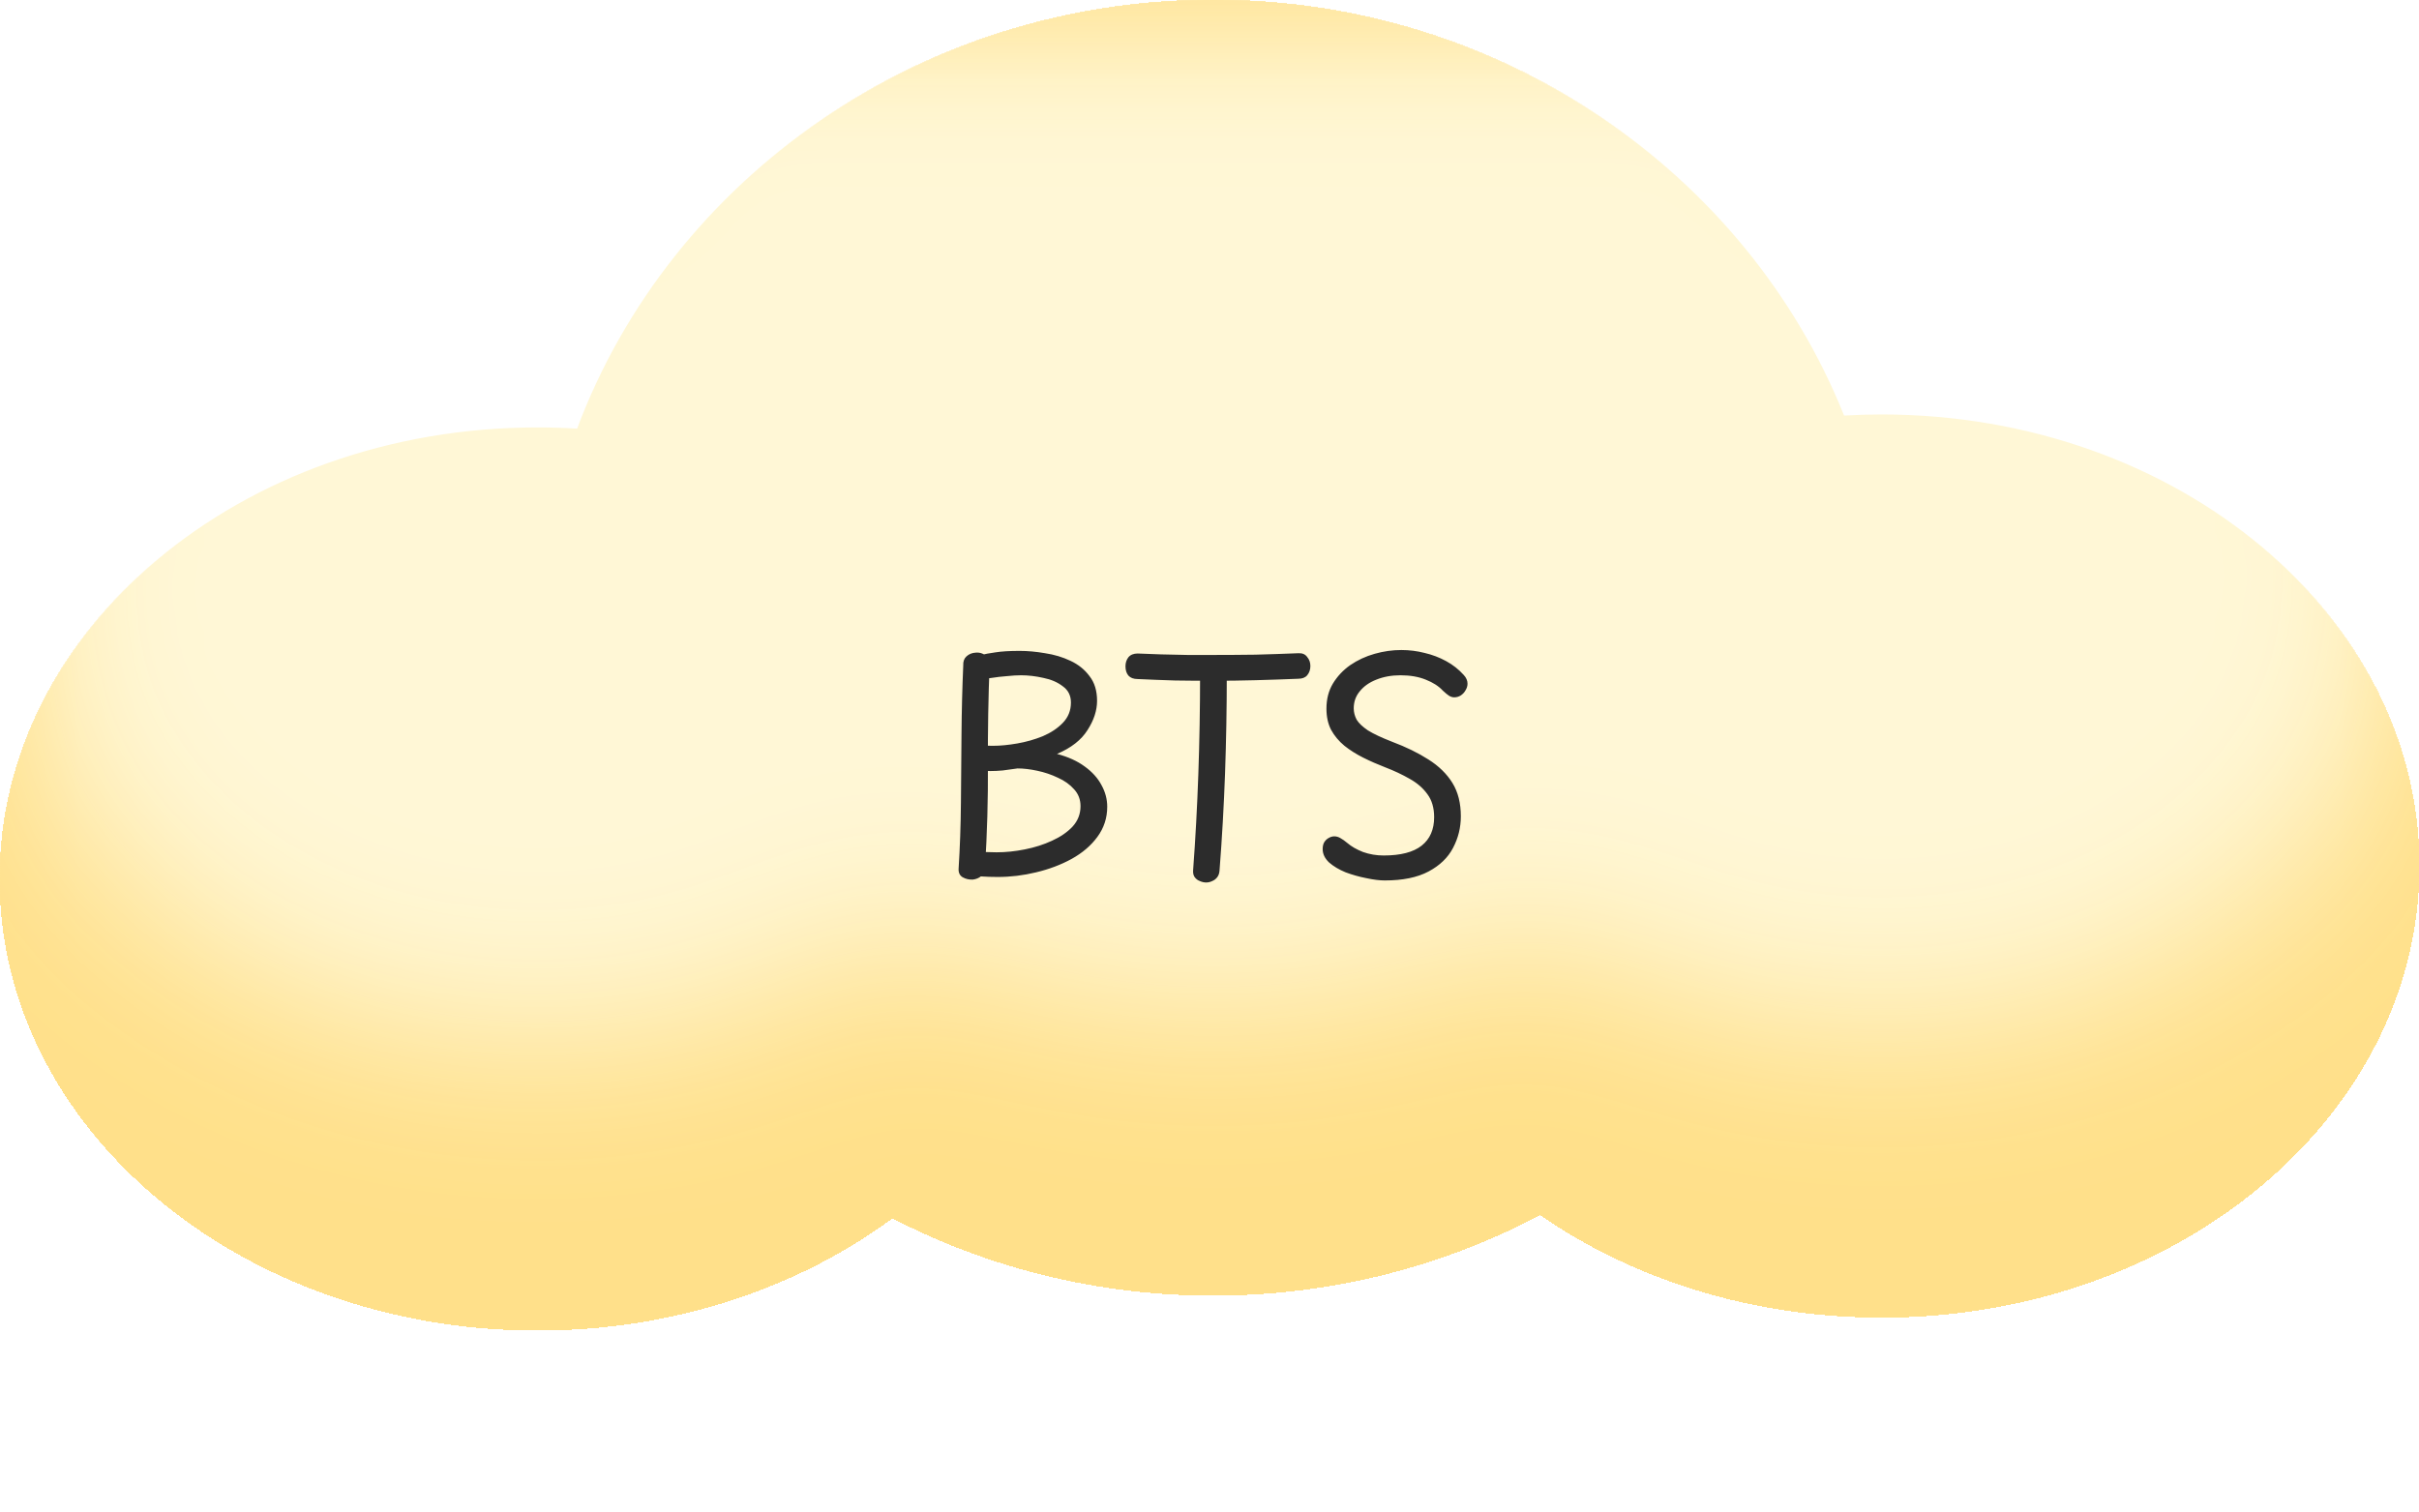
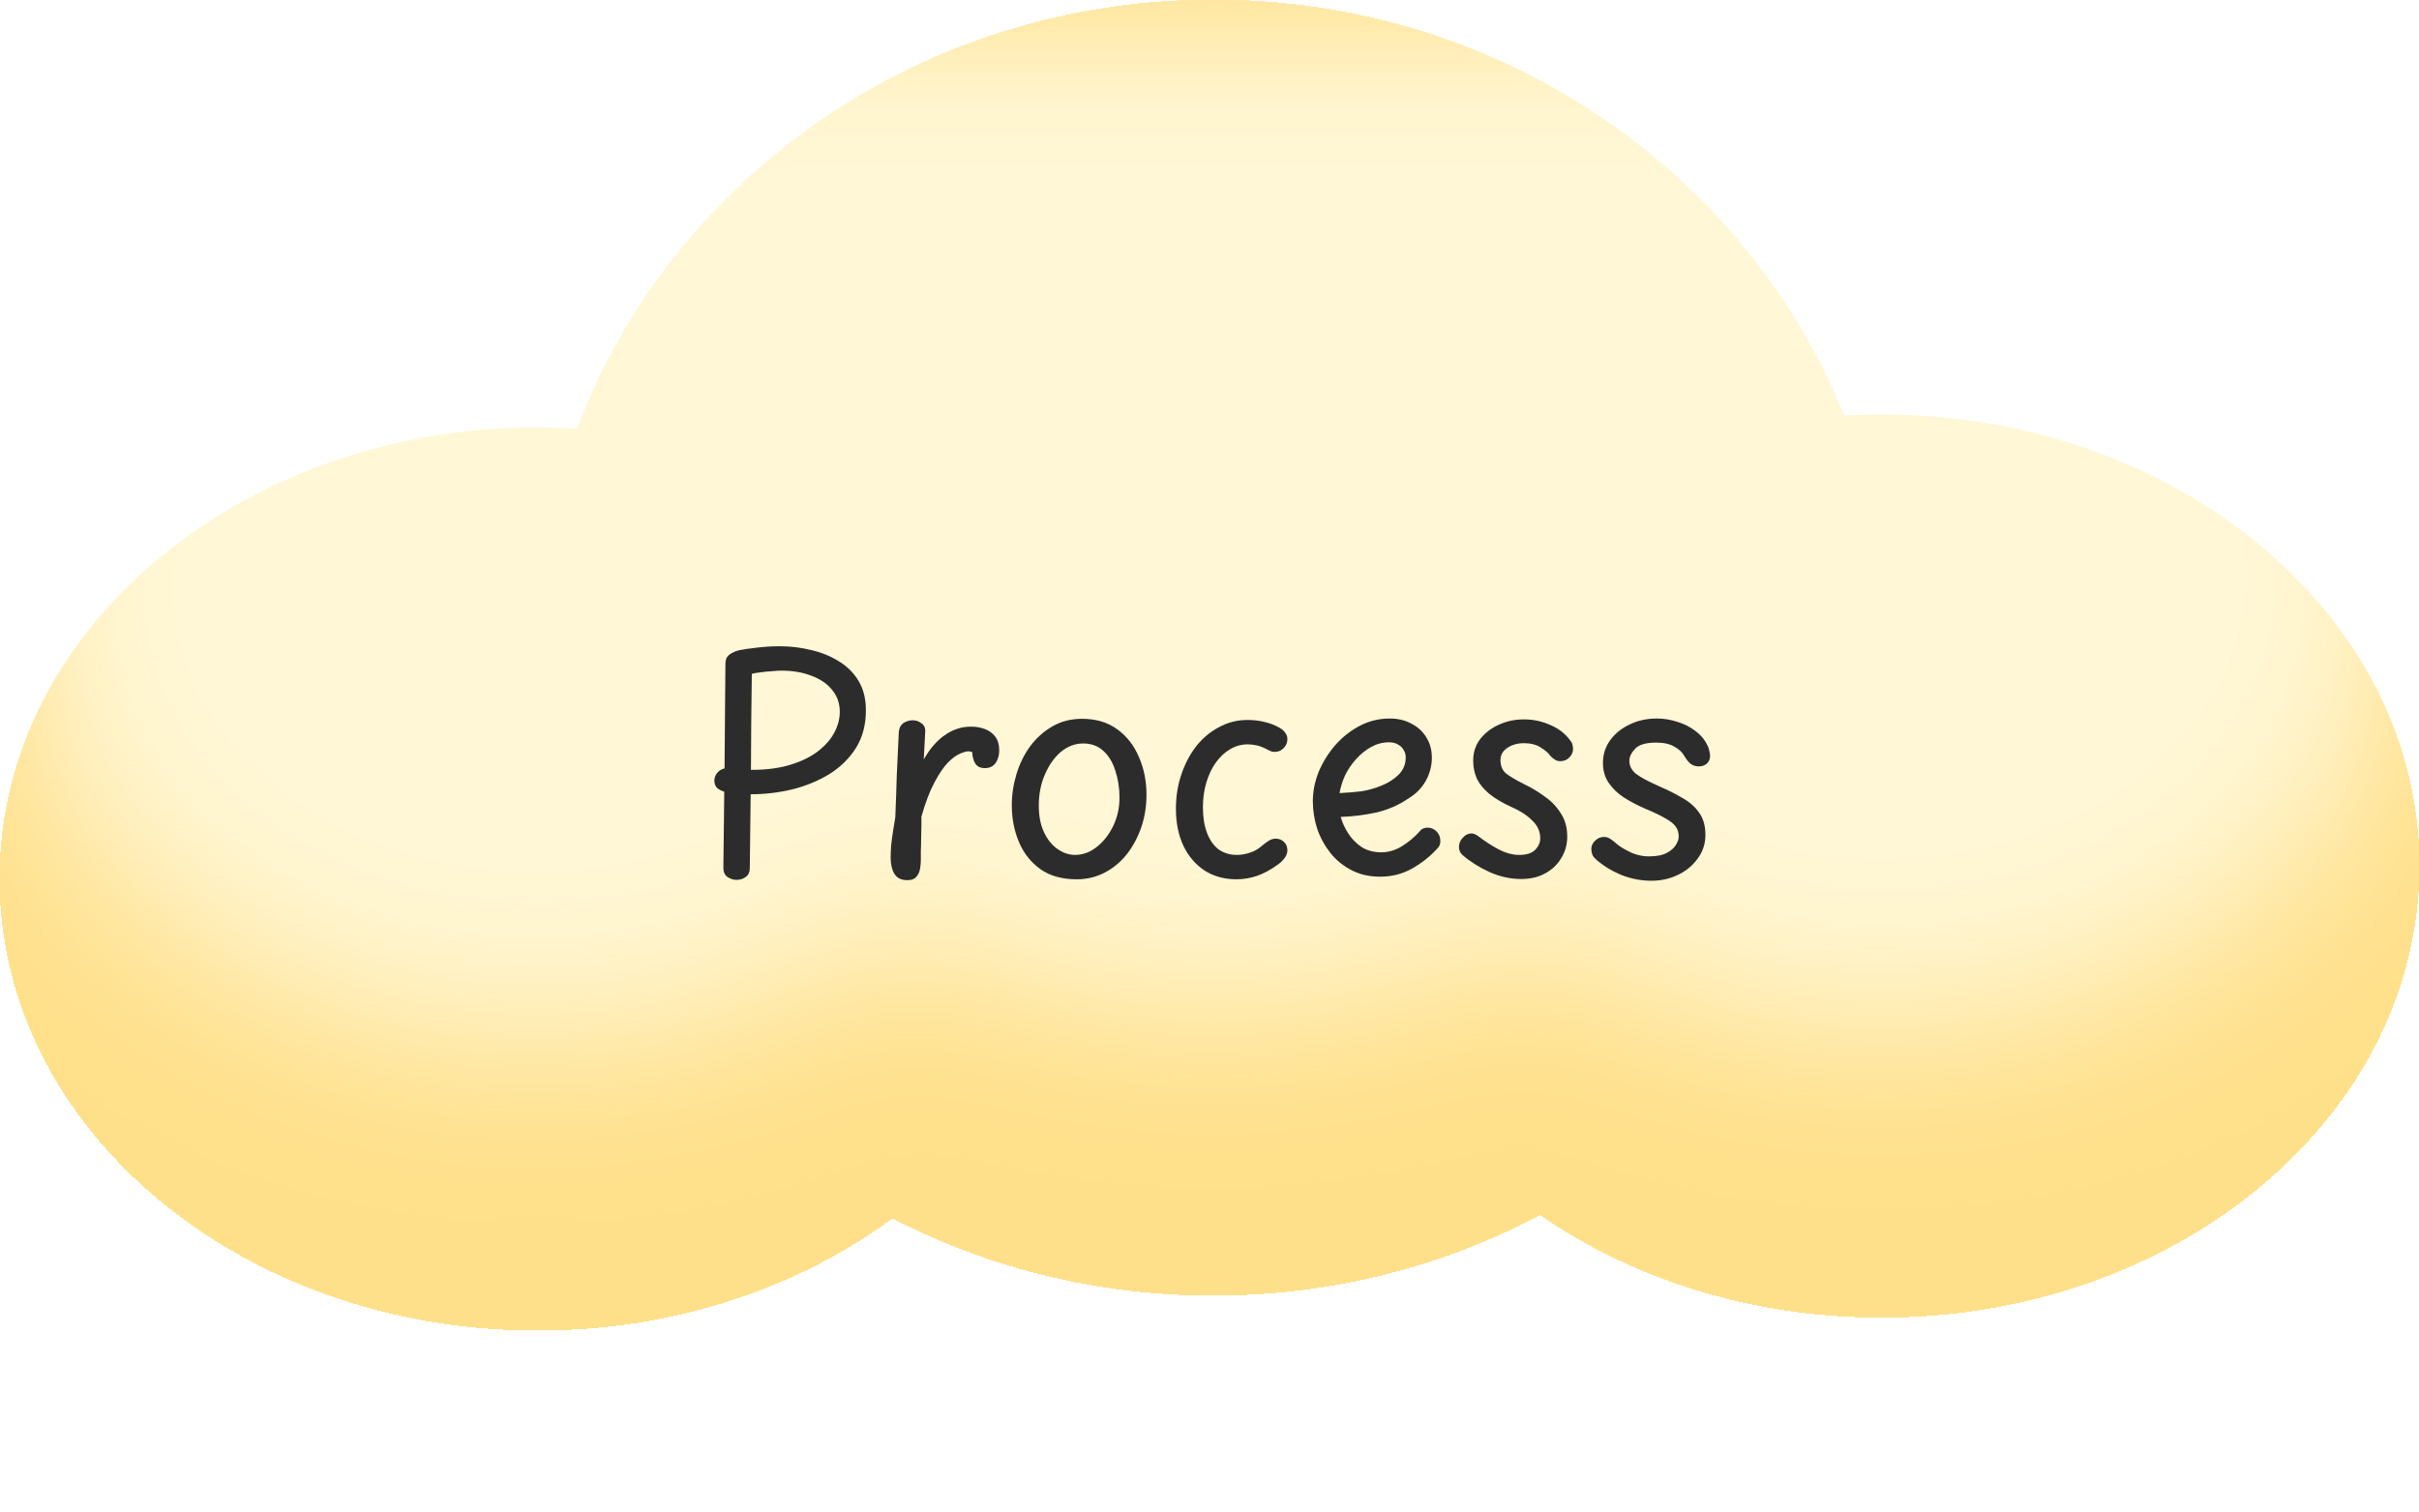
<svg xmlns="http://www.w3.org/2000/svg" width="200" height="125" viewBox="0 0 200 125" fill="none">
-   <g filter="url(#filter0_i_60_255)">
+   <g filter="url(#filter0_i_80_112)">
    <path d="M100.3 0C124.097 0 144.417 14.267 152.466 34.366C153.488 34.307 154.52 34.275 155.561 34.275C180.103 34.275 200 50.987 200 71.602C200 92.216 180.103 108.929 155.561 108.929C144.841 108.929 135.009 105.74 127.333 100.432C119.322 104.687 110.107 107.111 100.3 107.111C90.703 107.111 81.671 104.79 73.781 100.702C65.954 106.488 55.685 110 44.438 110C19.896 110 0 93.288 0 72.673C0 52.058 19.896 35.347 44.438 35.347C45.54 35.347 46.633 35.381 47.714 35.447C55.457 14.781 76.078 0 100.3 0Z" fill="#FFF7D6" />
  </g>
-   <path d="M79.64 55.028C79.624 54.708 79.712 54.46 79.904 54.284C80.112 54.092 80.368 53.988 80.672 53.972C80.864 53.956 81.04 53.98 81.2 54.044C81.376 54.108 81.52 54.212 81.632 54.356C81.76 54.484 81.824 54.652 81.824 54.86C81.712 57.66 81.664 60.468 81.68 63.284C81.696 66.1 81.616 68.916 81.44 71.732C81.424 72.036 81.32 72.276 81.128 72.452C80.936 72.612 80.704 72.708 80.432 72.74C80.128 72.756 79.848 72.692 79.592 72.548C79.352 72.404 79.24 72.172 79.256 71.852C79.368 70.076 79.432 68.252 79.448 66.38C79.464 64.492 79.48 62.596 79.496 60.692C79.512 58.772 79.56 56.884 79.64 55.028ZM81.08 56.18V54.188C81.4 54.092 81.808 54.012 82.304 53.948C82.8 53.868 83.464 53.828 84.296 53.828C84.968 53.828 85.672 53.892 86.408 54.02C87.16 54.132 87.856 54.34 88.496 54.644C89.152 54.948 89.68 55.372 90.08 55.916C90.496 56.444 90.704 57.124 90.704 57.956C90.704 58.756 90.44 59.564 89.912 60.38C89.4 61.196 88.56 61.852 87.392 62.348C88.304 62.588 89.064 62.932 89.672 63.38C90.296 63.828 90.76 64.34 91.064 64.916C91.384 65.492 91.544 66.092 91.544 66.716C91.544 67.644 91.272 68.476 90.728 69.212C90.2 69.932 89.488 70.54 88.592 71.036C87.712 71.516 86.736 71.884 85.664 72.14C84.608 72.396 83.552 72.524 82.496 72.524C82 72.524 81.52 72.508 81.056 72.476C80.608 72.428 80.248 72.388 79.976 72.356L80.24 70.316C80.608 70.38 80.976 70.428 81.344 70.46C81.712 70.476 82.064 70.484 82.4 70.484C83.152 70.484 83.928 70.404 84.728 70.244C85.544 70.084 86.296 69.844 86.984 69.524C87.688 69.204 88.256 68.812 88.688 68.348C89.12 67.868 89.336 67.308 89.336 66.668C89.336 66.124 89.16 65.66 88.808 65.276C88.456 64.876 88.008 64.556 87.464 64.316C86.936 64.06 86.368 63.868 85.76 63.74C85.168 63.612 84.624 63.548 84.128 63.548C83.664 63.612 83.256 63.668 82.904 63.716C82.552 63.748 82.216 63.764 81.896 63.764C81.256 63.764 80.76 63.684 80.408 63.524C80.072 63.364 79.904 63.052 79.904 62.588C79.904 62.412 79.92 62.252 79.952 62.108C79.984 61.948 80.048 61.82 80.144 61.724C80.24 61.612 80.368 61.564 80.528 61.58C80.8 61.596 81.056 61.62 81.296 61.652C81.552 61.668 81.824 61.676 82.112 61.676C82.704 61.676 83.368 61.612 84.104 61.484C84.84 61.356 85.544 61.156 86.216 60.884C86.888 60.596 87.44 60.228 87.872 59.78C88.32 59.316 88.544 58.756 88.544 58.1C88.544 57.524 88.32 57.076 87.872 56.756C87.44 56.42 86.904 56.188 86.264 56.06C85.624 55.916 85.008 55.844 84.416 55.844C84.08 55.844 83.688 55.868 83.24 55.916C82.808 55.948 82.392 55.996 81.992 56.06C81.592 56.108 81.288 56.148 81.08 56.18ZM94.061 56.156C93.725 56.156 93.469 56.06 93.293 55.868C93.133 55.676 93.053 55.42 93.053 55.1C93.053 54.812 93.133 54.564 93.293 54.356C93.469 54.148 93.725 54.044 94.061 54.044C94.621 54.06 95.261 54.084 95.981 54.116C96.717 54.132 97.453 54.148 98.189 54.164C98.941 54.164 99.613 54.164 100.205 54.164C101.405 54.164 102.605 54.156 103.805 54.14C105.005 54.108 106.189 54.068 107.357 54.02C107.677 54.004 107.917 54.108 108.077 54.332C108.253 54.54 108.341 54.788 108.341 55.076C108.341 55.38 108.253 55.636 108.077 55.844C107.917 56.036 107.669 56.132 107.333 56.132C106.165 56.18 104.989 56.22 103.805 56.252C102.637 56.284 101.461 56.3 100.277 56.3C99.237 56.3 98.197 56.292 97.157 56.276C96.117 56.244 95.085 56.204 94.061 56.156ZM99.221 55.772C99.221 55.612 99.253 55.476 99.317 55.364C99.397 55.252 99.493 55.156 99.605 55.076C99.717 54.996 99.837 54.94 99.965 54.908C100.109 54.86 100.237 54.836 100.349 54.836C100.477 54.836 100.605 54.86 100.733 54.908C100.861 54.94 100.973 54.996 101.069 55.076C101.181 55.156 101.269 55.252 101.333 55.364C101.397 55.476 101.429 55.612 101.429 55.772C101.429 58.54 101.381 61.268 101.285 63.956C101.189 66.644 101.037 69.324 100.829 71.996C100.813 72.22 100.749 72.404 100.637 72.548C100.525 72.692 100.389 72.796 100.229 72.86C100.069 72.94 99.901 72.98 99.725 72.98C99.549 72.98 99.373 72.94 99.197 72.86C99.021 72.796 98.877 72.684 98.765 72.524C98.669 72.38 98.629 72.196 98.645 71.972C98.837 69.396 98.981 66.748 99.077 64.028C99.173 61.292 99.221 58.54 99.221 55.772ZM121.021 55.82C121.229 56.044 121.333 56.284 121.333 56.54C121.333 56.732 121.277 56.916 121.165 57.092C121.069 57.268 120.933 57.412 120.757 57.524C120.597 57.62 120.421 57.668 120.229 57.668C120.101 57.668 119.965 57.628 119.821 57.548C119.693 57.468 119.517 57.324 119.293 57.116C118.957 56.748 118.485 56.444 117.877 56.204C117.285 55.964 116.589 55.844 115.789 55.844C115.053 55.844 114.389 55.964 113.797 56.204C113.221 56.428 112.765 56.748 112.429 57.164C112.093 57.564 111.925 58.036 111.925 58.58C111.925 58.9 112.005 59.212 112.165 59.516C112.341 59.804 112.653 60.1 113.101 60.404C113.565 60.692 114.229 61.004 115.093 61.34C116.245 61.772 117.245 62.26 118.093 62.804C118.957 63.348 119.621 63.996 120.085 64.748C120.549 65.5 120.781 66.42 120.781 67.508C120.781 68.436 120.565 69.308 120.133 70.124C119.717 70.924 119.045 71.572 118.117 72.068C117.189 72.564 115.981 72.812 114.493 72.812C114.061 72.812 113.549 72.748 112.957 72.62C112.381 72.508 111.813 72.348 111.253 72.14C110.709 71.916 110.253 71.644 109.885 71.324C109.533 70.988 109.357 70.62 109.357 70.22C109.357 69.996 109.397 69.812 109.477 69.668C109.573 69.508 109.693 69.388 109.837 69.308C109.997 69.212 110.157 69.164 110.317 69.164C110.493 69.164 110.661 69.212 110.821 69.308C110.997 69.404 111.189 69.54 111.397 69.716C111.733 70.004 112.165 70.252 112.693 70.46C113.237 70.652 113.805 70.748 114.397 70.748C115.805 70.748 116.853 70.476 117.541 69.932C118.229 69.388 118.573 68.604 118.573 67.58C118.573 66.812 118.389 66.18 118.021 65.684C117.653 65.172 117.165 64.748 116.557 64.412C115.949 64.06 115.269 63.74 114.517 63.452C113.893 63.212 113.293 62.948 112.717 62.66C112.141 62.372 111.621 62.044 111.157 61.676C110.693 61.292 110.325 60.852 110.053 60.356C109.797 59.86 109.669 59.276 109.669 58.604C109.669 57.82 109.845 57.132 110.197 56.54C110.565 55.932 111.045 55.42 111.637 55.004C112.245 54.588 112.917 54.276 113.653 54.068C114.389 53.86 115.125 53.756 115.861 53.756C116.517 53.756 117.157 53.836 117.781 53.996C118.405 54.14 118.997 54.364 119.557 54.668C120.117 54.972 120.605 55.356 121.021 55.82Z" fill="#2C2C2C" />
+   <path d="M59.976 54.908C59.976 54.668 60.024 54.476 60.12 54.332C60.232 54.188 60.368 54.076 60.528 53.996C60.704 53.9 60.888 53.828 61.08 53.78C61.448 53.7 61.936 53.628 62.544 53.564C63.152 53.484 63.792 53.444 64.464 53.444C65.36 53.444 66.224 53.548 67.056 53.756C67.904 53.948 68.672 54.26 69.36 54.692C70.048 55.108 70.592 55.652 70.992 56.324C71.392 56.996 71.592 57.804 71.592 58.748C71.592 59.932 71.32 60.964 70.776 61.844C70.232 62.708 69.504 63.428 68.592 64.004C67.68 64.564 66.656 64.988 65.52 65.276C64.4 65.548 63.248 65.684 62.064 65.684L61.992 71.78C61.992 72.116 61.88 72.364 61.656 72.524C61.432 72.684 61.184 72.764 60.912 72.764C60.64 72.764 60.384 72.684 60.144 72.524C59.92 72.364 59.808 72.116 59.808 71.78L59.88 65.468C59.624 65.388 59.424 65.284 59.28 65.156C59.152 65.012 59.08 64.836 59.064 64.628C59.048 64.372 59.12 64.14 59.28 63.932C59.456 63.724 59.664 63.596 59.904 63.548L59.976 54.908ZM62.088 63.668C63.368 63.668 64.464 63.524 65.376 63.236C66.304 62.948 67.064 62.572 67.656 62.108C68.264 61.628 68.712 61.108 69 60.548C69.288 59.988 69.432 59.428 69.432 58.868C69.432 58.164 69.224 57.564 68.808 57.068C68.408 56.556 67.84 56.164 67.104 55.892C66.384 55.604 65.544 55.46 64.584 55.46C64.408 55.46 64.152 55.476 63.816 55.508C63.496 55.524 63.176 55.556 62.856 55.604C62.552 55.636 62.32 55.676 62.16 55.724C62.144 57.052 62.128 58.38 62.112 59.708C62.112 61.02 62.104 62.34 62.088 63.668ZM74.31 60.572C74.326 60.348 74.382 60.164 74.478 60.02C74.59 59.86 74.734 59.748 74.91 59.684C75.086 59.604 75.27 59.564 75.462 59.564C75.734 59.564 75.982 59.652 76.206 59.828C76.43 59.988 76.526 60.236 76.494 60.572L76.374 62.804C76.886 61.908 77.47 61.236 78.126 60.788C78.782 60.324 79.502 60.092 80.286 60.092C80.686 60.092 81.062 60.156 81.414 60.284C81.766 60.412 82.054 60.62 82.278 60.908C82.502 61.196 82.614 61.58 82.614 62.06C82.614 62.332 82.566 62.58 82.47 62.804C82.39 63.028 82.262 63.204 82.086 63.332C81.91 63.46 81.686 63.524 81.414 63.524C81.078 63.524 80.822 63.404 80.646 63.164C80.486 62.908 80.398 62.588 80.382 62.204C80.286 62.156 80.182 62.132 80.07 62.132C79.91 62.132 79.678 62.196 79.374 62.324C79.07 62.452 78.734 62.7 78.366 63.068C78.014 63.436 77.646 63.98 77.262 64.7C76.878 65.404 76.518 66.348 76.182 67.532C76.182 67.692 76.182 67.932 76.182 68.252C76.182 68.572 76.174 68.924 76.158 69.308C76.158 69.692 76.15 70.052 76.134 70.388C76.134 70.708 76.134 70.956 76.134 71.132C76.134 71.372 76.11 71.62 76.062 71.876C76.014 72.132 75.91 72.348 75.75 72.524C75.606 72.7 75.366 72.788 75.03 72.788C74.662 72.788 74.374 72.7 74.166 72.524C73.974 72.348 73.838 72.116 73.758 71.828C73.678 71.54 73.638 71.236 73.638 70.916C73.638 70.612 73.654 70.252 73.686 69.836C73.734 69.42 73.79 69.012 73.854 68.612C73.918 68.196 73.974 67.86 74.022 67.604C74.07 66.468 74.11 65.324 74.142 64.172C74.19 63.004 74.246 61.804 74.31 60.572ZM83.654 66.596C83.654 65.732 83.782 64.876 84.038 64.028C84.294 63.18 84.67 62.412 85.166 61.724C85.678 61.036 86.294 60.484 87.014 60.068C87.734 59.652 88.55 59.444 89.462 59.444C90.614 59.444 91.582 59.732 92.366 60.308C93.166 60.884 93.766 61.652 94.166 62.612C94.582 63.556 94.79 64.596 94.79 65.732C94.79 66.676 94.646 67.572 94.358 68.42C94.07 69.252 93.67 69.996 93.158 70.652C92.646 71.292 92.038 71.796 91.334 72.164C90.63 72.532 89.854 72.716 89.006 72.716C87.79 72.716 86.782 72.428 85.982 71.852C85.198 71.276 84.614 70.524 84.23 69.596C83.846 68.668 83.654 67.668 83.654 66.596ZM85.886 66.62C85.886 67.484 86.03 68.22 86.318 68.828C86.606 69.436 86.982 69.9 87.446 70.22C87.91 70.54 88.39 70.7 88.886 70.7C89.526 70.7 90.118 70.484 90.662 70.052C91.222 69.62 91.678 69.044 92.03 68.324C92.382 67.604 92.558 66.82 92.558 65.972C92.558 65.172 92.446 64.436 92.222 63.764C92.014 63.076 91.686 62.524 91.238 62.108C90.79 61.692 90.23 61.484 89.558 61.484C88.886 61.484 88.27 61.716 87.71 62.18C87.166 62.644 86.726 63.268 86.39 64.052C86.054 64.82 85.886 65.676 85.886 66.62ZM105.792 60.188C106.016 60.316 106.176 60.46 106.272 60.62C106.384 60.764 106.44 60.932 106.44 61.124C106.44 61.412 106.336 61.66 106.128 61.868C105.936 62.076 105.688 62.18 105.384 62.18C105.32 62.18 105.24 62.172 105.144 62.156C105.064 62.124 104.96 62.076 104.832 62.012C104.512 61.836 104.216 61.716 103.944 61.652C103.672 61.588 103.416 61.556 103.176 61.556C102.664 61.556 102.184 61.684 101.736 61.94C101.288 62.196 100.888 62.564 100.536 63.044C100.2 63.508 99.936 64.06 99.744 64.7C99.552 65.324 99.456 66.012 99.456 66.764C99.456 67.58 99.568 68.284 99.792 68.876C100.016 69.468 100.336 69.924 100.752 70.244C101.184 70.548 101.688 70.7 102.264 70.7C102.6 70.7 102.944 70.644 103.296 70.532C103.648 70.42 103.952 70.26 104.208 70.052C104.432 69.86 104.64 69.7 104.832 69.572C105.04 69.428 105.248 69.356 105.456 69.356C105.744 69.356 105.976 69.444 106.152 69.62C106.344 69.796 106.44 70.028 106.44 70.316C106.44 70.524 106.368 70.732 106.224 70.94C106.08 71.148 105.88 71.34 105.624 71.516C105.08 71.916 104.52 72.22 103.944 72.428C103.384 72.62 102.816 72.716 102.24 72.716C101.232 72.716 100.352 72.476 99.6 71.996C98.848 71.5 98.264 70.82 97.848 69.956C97.432 69.076 97.224 68.052 97.224 66.884C97.224 65.86 97.376 64.908 97.68 64.028C97.984 63.132 98.4 62.348 98.928 61.676C99.472 61.004 100.104 60.484 100.824 60.116C101.544 59.732 102.312 59.54 103.128 59.54C103.64 59.54 104.12 59.596 104.568 59.708C105.032 59.82 105.44 59.98 105.792 60.188ZM114.112 72.5C113.232 72.5 112.448 72.324 111.76 71.972C111.072 71.62 110.488 71.148 110.008 70.556C109.528 69.948 109.16 69.276 108.904 68.54C108.664 67.788 108.544 67.028 108.544 66.26C108.544 65.444 108.704 64.636 109.024 63.836C109.36 63.036 109.816 62.3 110.392 61.628C110.984 60.956 111.664 60.42 112.432 60.02C113.2 59.62 114.024 59.42 114.904 59.42C115.592 59.42 116.192 59.564 116.704 59.852C117.232 60.124 117.64 60.5 117.928 60.98C118.232 61.46 118.384 62.02 118.384 62.66C118.384 63.332 118.216 63.972 117.88 64.58C117.544 65.172 117.072 65.652 116.464 66.02C115.648 66.58 114.752 66.972 113.776 67.196C112.816 67.404 111.84 67.524 110.848 67.556C110.976 68.02 111.184 68.476 111.472 68.924C111.76 69.372 112.128 69.748 112.576 70.052C113.04 70.34 113.584 70.484 114.208 70.484C114.8 70.484 115.368 70.316 115.912 69.98C116.472 69.628 116.952 69.228 117.352 68.78C117.448 68.652 117.552 68.564 117.664 68.516C117.792 68.468 117.912 68.444 118.024 68.444C118.216 68.444 118.392 68.492 118.552 68.588C118.712 68.684 118.84 68.812 118.936 68.972C119.032 69.132 119.08 69.308 119.08 69.5C119.096 69.628 119.08 69.756 119.032 69.884C118.984 69.996 118.904 70.108 118.792 70.22C118.2 70.86 117.504 71.404 116.704 71.852C115.92 72.284 115.056 72.5 114.112 72.5ZM110.752 65.588C111.392 65.556 111.984 65.508 112.528 65.444C113.072 65.364 113.64 65.204 114.232 64.964C114.76 64.756 115.224 64.46 115.624 64.076C116.024 63.676 116.224 63.196 116.224 62.636C116.224 62.412 116.168 62.212 116.056 62.036C115.96 61.844 115.808 61.692 115.6 61.58C115.408 61.452 115.152 61.388 114.832 61.388C114.32 61.388 113.832 61.516 113.368 61.772C112.904 62.028 112.488 62.364 112.12 62.78C111.752 63.18 111.448 63.628 111.208 64.124C110.984 64.62 110.832 65.108 110.752 65.588ZM129.793 61.196C129.905 61.324 129.977 61.452 130.009 61.58C130.041 61.708 130.057 61.828 130.057 61.94C130.057 62.132 130.001 62.308 129.889 62.468C129.793 62.612 129.665 62.732 129.505 62.828C129.345 62.908 129.177 62.948 129.001 62.948C128.841 62.948 128.697 62.908 128.569 62.828C128.441 62.748 128.321 62.652 128.209 62.54C128.049 62.3 127.777 62.06 127.393 61.82C127.025 61.58 126.561 61.46 126.001 61.46C125.473 61.46 125.017 61.588 124.633 61.844C124.249 62.1 124.057 62.436 124.057 62.852C124.057 63.348 124.217 63.724 124.537 63.98C124.873 64.236 125.409 64.548 126.145 64.916C126.705 65.188 127.241 65.516 127.753 65.9C128.281 66.268 128.713 66.724 129.049 67.268C129.401 67.796 129.577 68.436 129.577 69.188C129.577 69.828 129.417 70.412 129.097 70.94C128.793 71.468 128.353 71.892 127.777 72.212C127.217 72.532 126.545 72.692 125.761 72.692C124.881 72.692 124.009 72.5 123.145 72.116C122.281 71.716 121.545 71.252 120.937 70.724C120.825 70.628 120.745 70.524 120.697 70.412C120.649 70.284 120.625 70.164 120.625 70.052C120.625 69.764 120.729 69.508 120.937 69.284C121.145 69.044 121.385 68.924 121.657 68.924C121.737 68.924 121.817 68.94 121.897 68.972C121.993 69.004 122.097 69.06 122.209 69.14C122.721 69.54 123.273 69.9 123.865 70.22C124.473 70.54 125.049 70.7 125.593 70.7C126.201 70.7 126.641 70.564 126.913 70.292C127.201 70.004 127.345 69.684 127.345 69.332C127.345 68.756 127.121 68.26 126.673 67.844C126.241 67.412 125.673 67.044 124.969 66.74C124.233 66.404 123.625 66.044 123.145 65.66C122.681 65.276 122.337 64.86 122.113 64.412C121.905 63.948 121.801 63.444 121.801 62.9C121.801 62.228 121.993 61.636 122.377 61.124C122.777 60.612 123.297 60.212 123.937 59.924C124.577 59.636 125.265 59.492 126.001 59.492C126.753 59.492 127.473 59.644 128.161 59.948C128.849 60.236 129.393 60.652 129.793 61.196ZM141.122 61.556C141.218 61.716 141.282 61.884 141.314 62.06C141.362 62.22 141.386 62.372 141.386 62.516C141.386 62.788 141.29 63.004 141.098 63.164C140.922 63.308 140.706 63.38 140.45 63.38C140.194 63.38 139.97 63.308 139.778 63.164C139.586 63.004 139.418 62.796 139.274 62.54C139.098 62.22 138.818 61.956 138.434 61.748C138.066 61.524 137.562 61.412 136.922 61.412C136.09 61.412 135.514 61.58 135.194 61.916C134.874 62.252 134.714 62.588 134.714 62.924C134.714 63.324 134.89 63.676 135.242 63.98C135.61 64.268 136.282 64.628 137.258 65.06C137.93 65.348 138.546 65.66 139.106 65.996C139.682 66.316 140.138 66.716 140.474 67.196C140.826 67.676 141.002 68.292 141.002 69.044C141.002 69.78 140.786 70.436 140.354 71.012C139.938 71.588 139.394 72.036 138.722 72.356C138.05 72.676 137.322 72.836 136.538 72.836C135.69 72.836 134.858 72.676 134.042 72.356C133.242 72.02 132.562 71.604 132.002 71.108C131.81 70.948 131.69 70.796 131.642 70.652C131.594 70.492 131.57 70.348 131.57 70.22C131.57 69.948 131.674 69.716 131.882 69.524C132.09 69.316 132.338 69.212 132.626 69.212C132.802 69.212 132.962 69.26 133.106 69.356C133.25 69.436 133.418 69.564 133.61 69.74C133.834 69.948 134.202 70.18 134.714 70.436C135.226 70.692 135.77 70.82 136.346 70.82C136.97 70.82 137.458 70.724 137.81 70.532C138.162 70.34 138.41 70.124 138.554 69.884C138.714 69.628 138.794 69.396 138.794 69.188C138.794 68.868 138.714 68.596 138.554 68.372C138.394 68.132 138.106 67.9 137.69 67.676C137.29 67.436 136.722 67.164 135.986 66.86C135.362 66.588 134.786 66.284 134.258 65.948C133.746 65.612 133.33 65.212 133.01 64.748C132.69 64.284 132.53 63.732 132.53 63.092C132.53 62.404 132.722 61.788 133.106 61.244C133.506 60.684 134.042 60.244 134.714 59.924C135.386 59.588 136.146 59.42 136.994 59.42C137.554 59.42 138.106 59.508 138.65 59.684C139.194 59.844 139.682 60.084 140.114 60.404C140.562 60.724 140.898 61.108 141.122 61.556Z" fill="#2C2C2C" />
  <defs>
-     <filter id="filter0_i_60_255" x="0" y="-14" width="200" height="124" filterUnits="userSpaceOnUse" color-interpolation-filters="sRGB">
+     <filter id="filter0_i_80_112" x="0" y="-14" width="200" height="124" filterUnits="userSpaceOnUse" color-interpolation-filters="sRGB">
      <feFlood flood-opacity="0" result="BackgroundImageFix" />
      <feBlend mode="normal" in="SourceGraphic" in2="BackgroundImageFix" result="shape" />
      <feColorMatrix in="SourceAlpha" type="matrix" values="0 0 0 0 0 0 0 0 0 0 0 0 0 0 0 0 0 0 127 0" result="hardAlpha" />
      <feOffset dy="-24" />
      <feGaussianBlur stdDeviation="7" />
      <feComposite in2="hardAlpha" operator="arithmetic" k2="-1" k3="1" />
      <feColorMatrix type="matrix" values="0 0 0 0 1 0 0 0 0 0.878 0 0 0 0 0.541 0 0 0 1 0" />
-       <feBlend mode="normal" in2="shape" result="effect1_innerShadow_60_255" />
+       <feBlend mode="normal" in2="shape" result="effect1_innerShadow_80_112" />
    </filter>
  </defs>
</svg>
